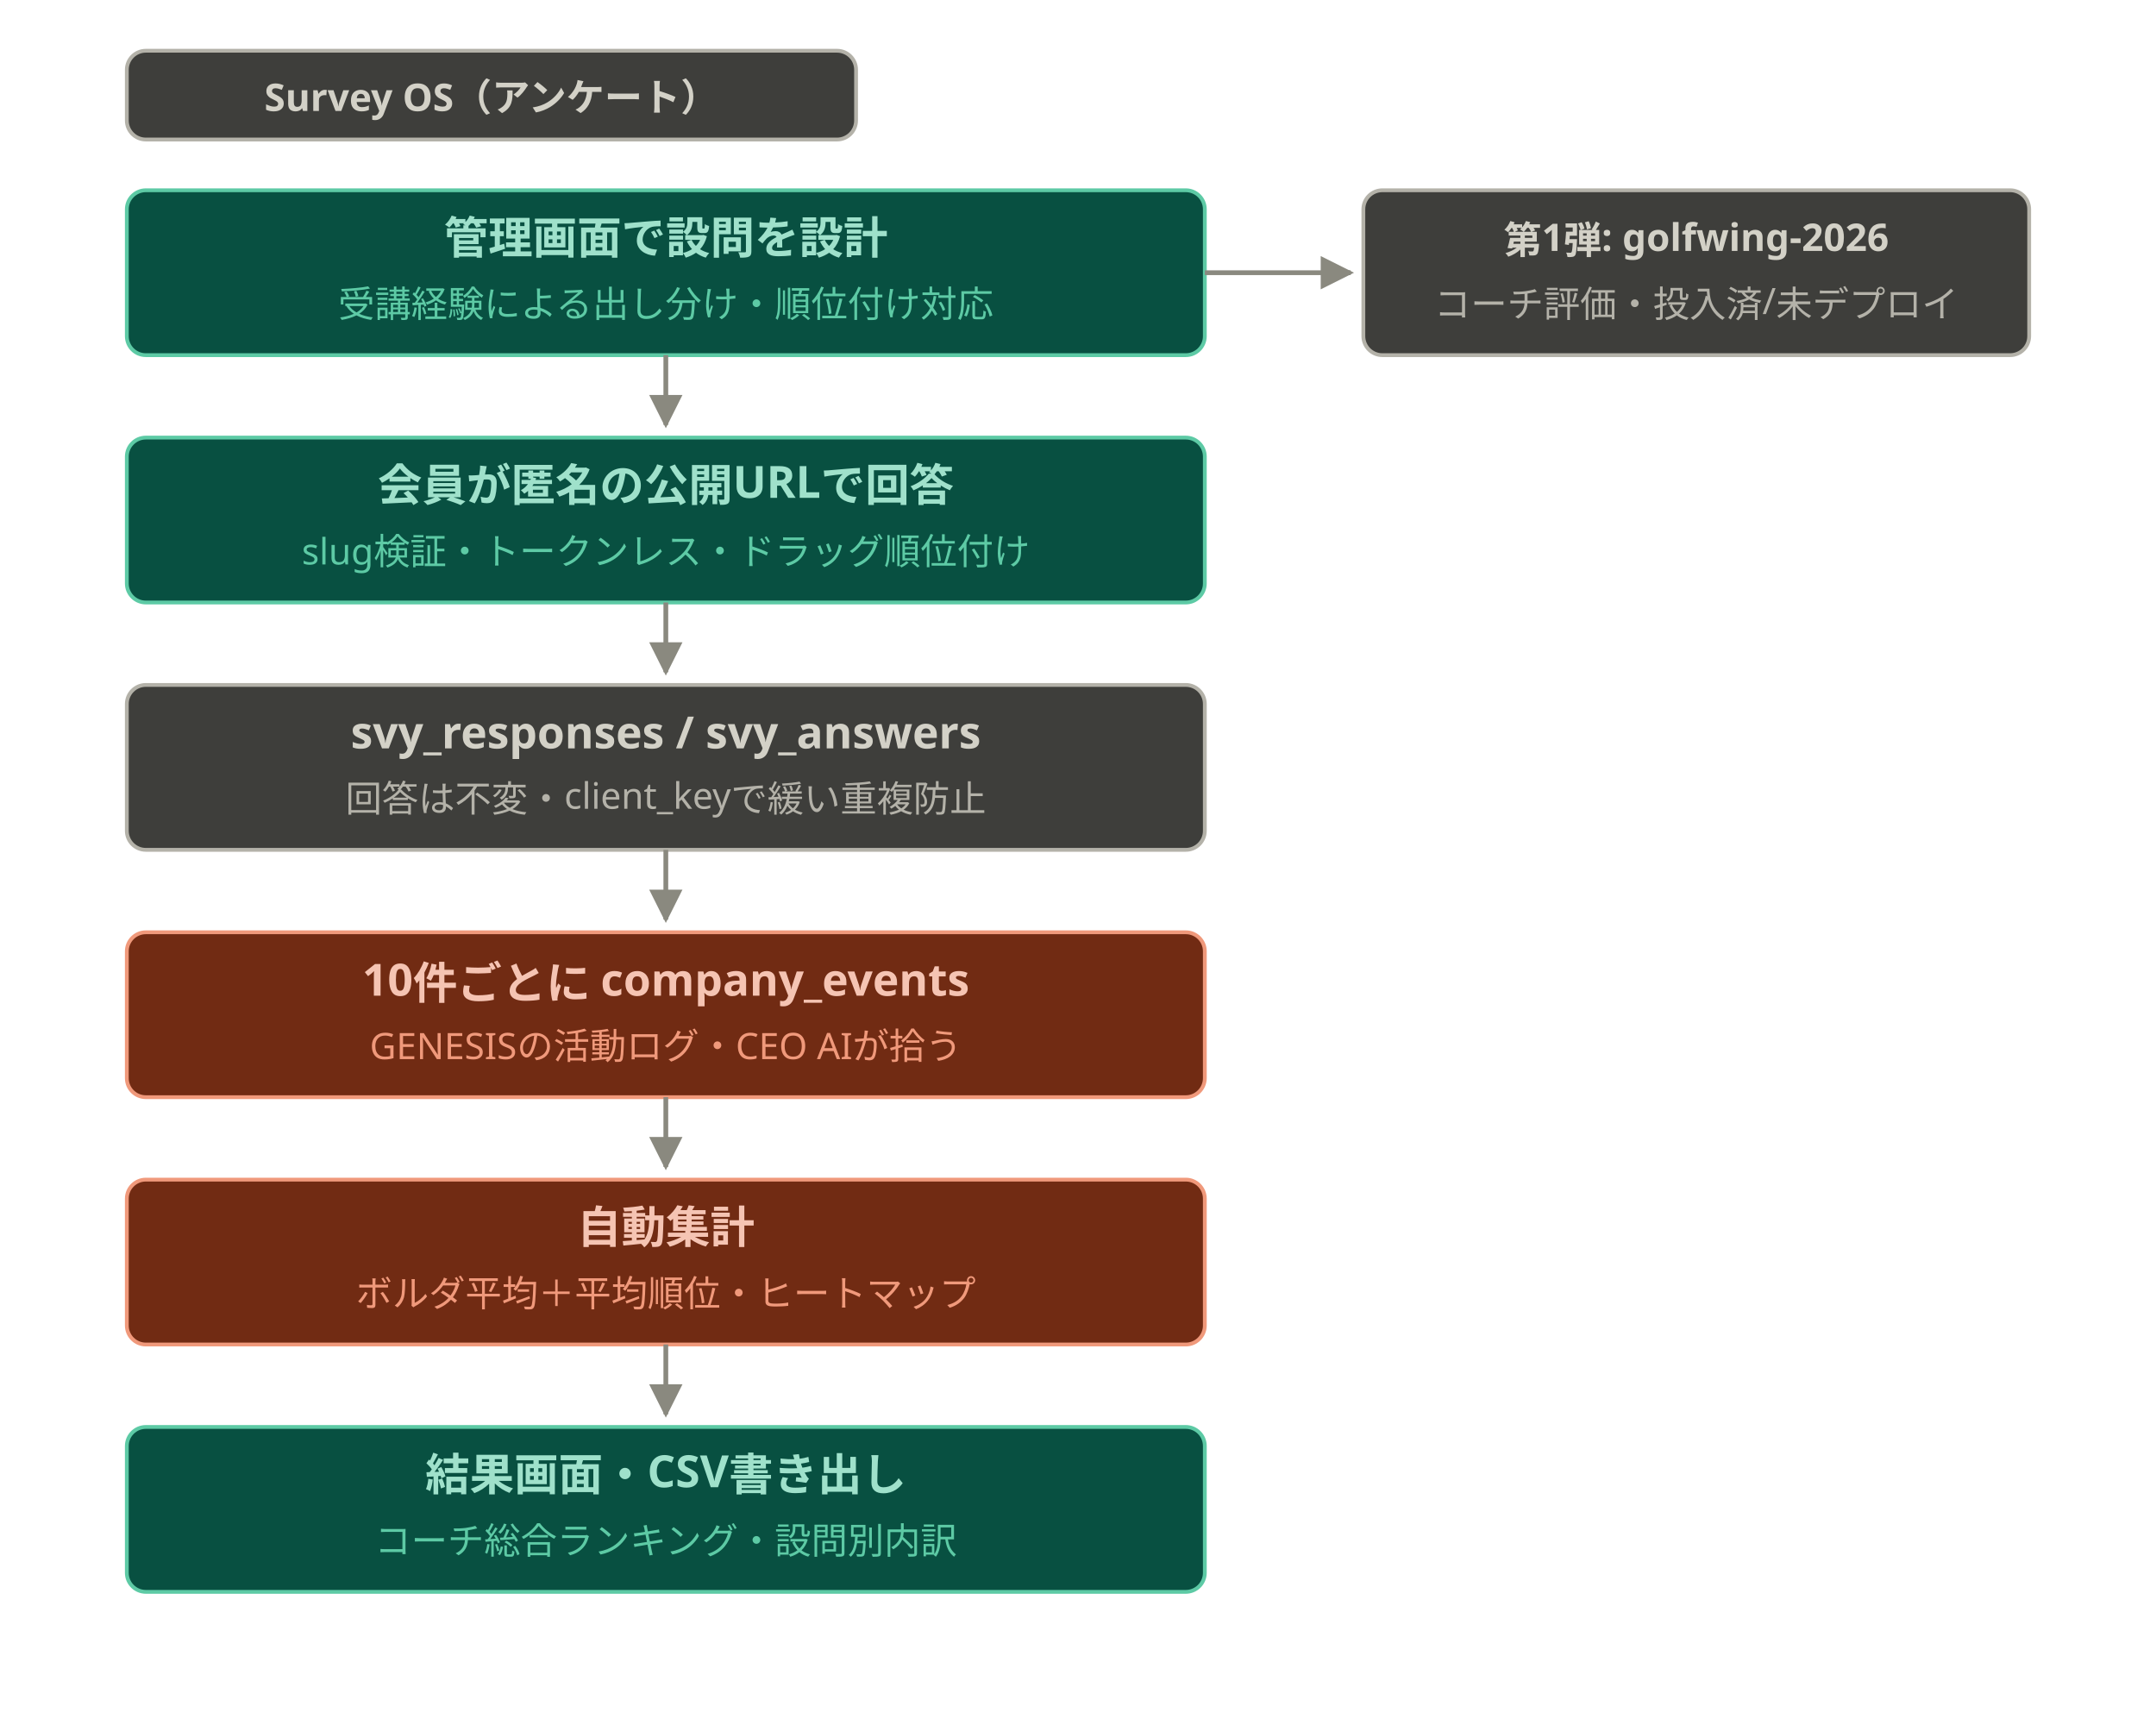
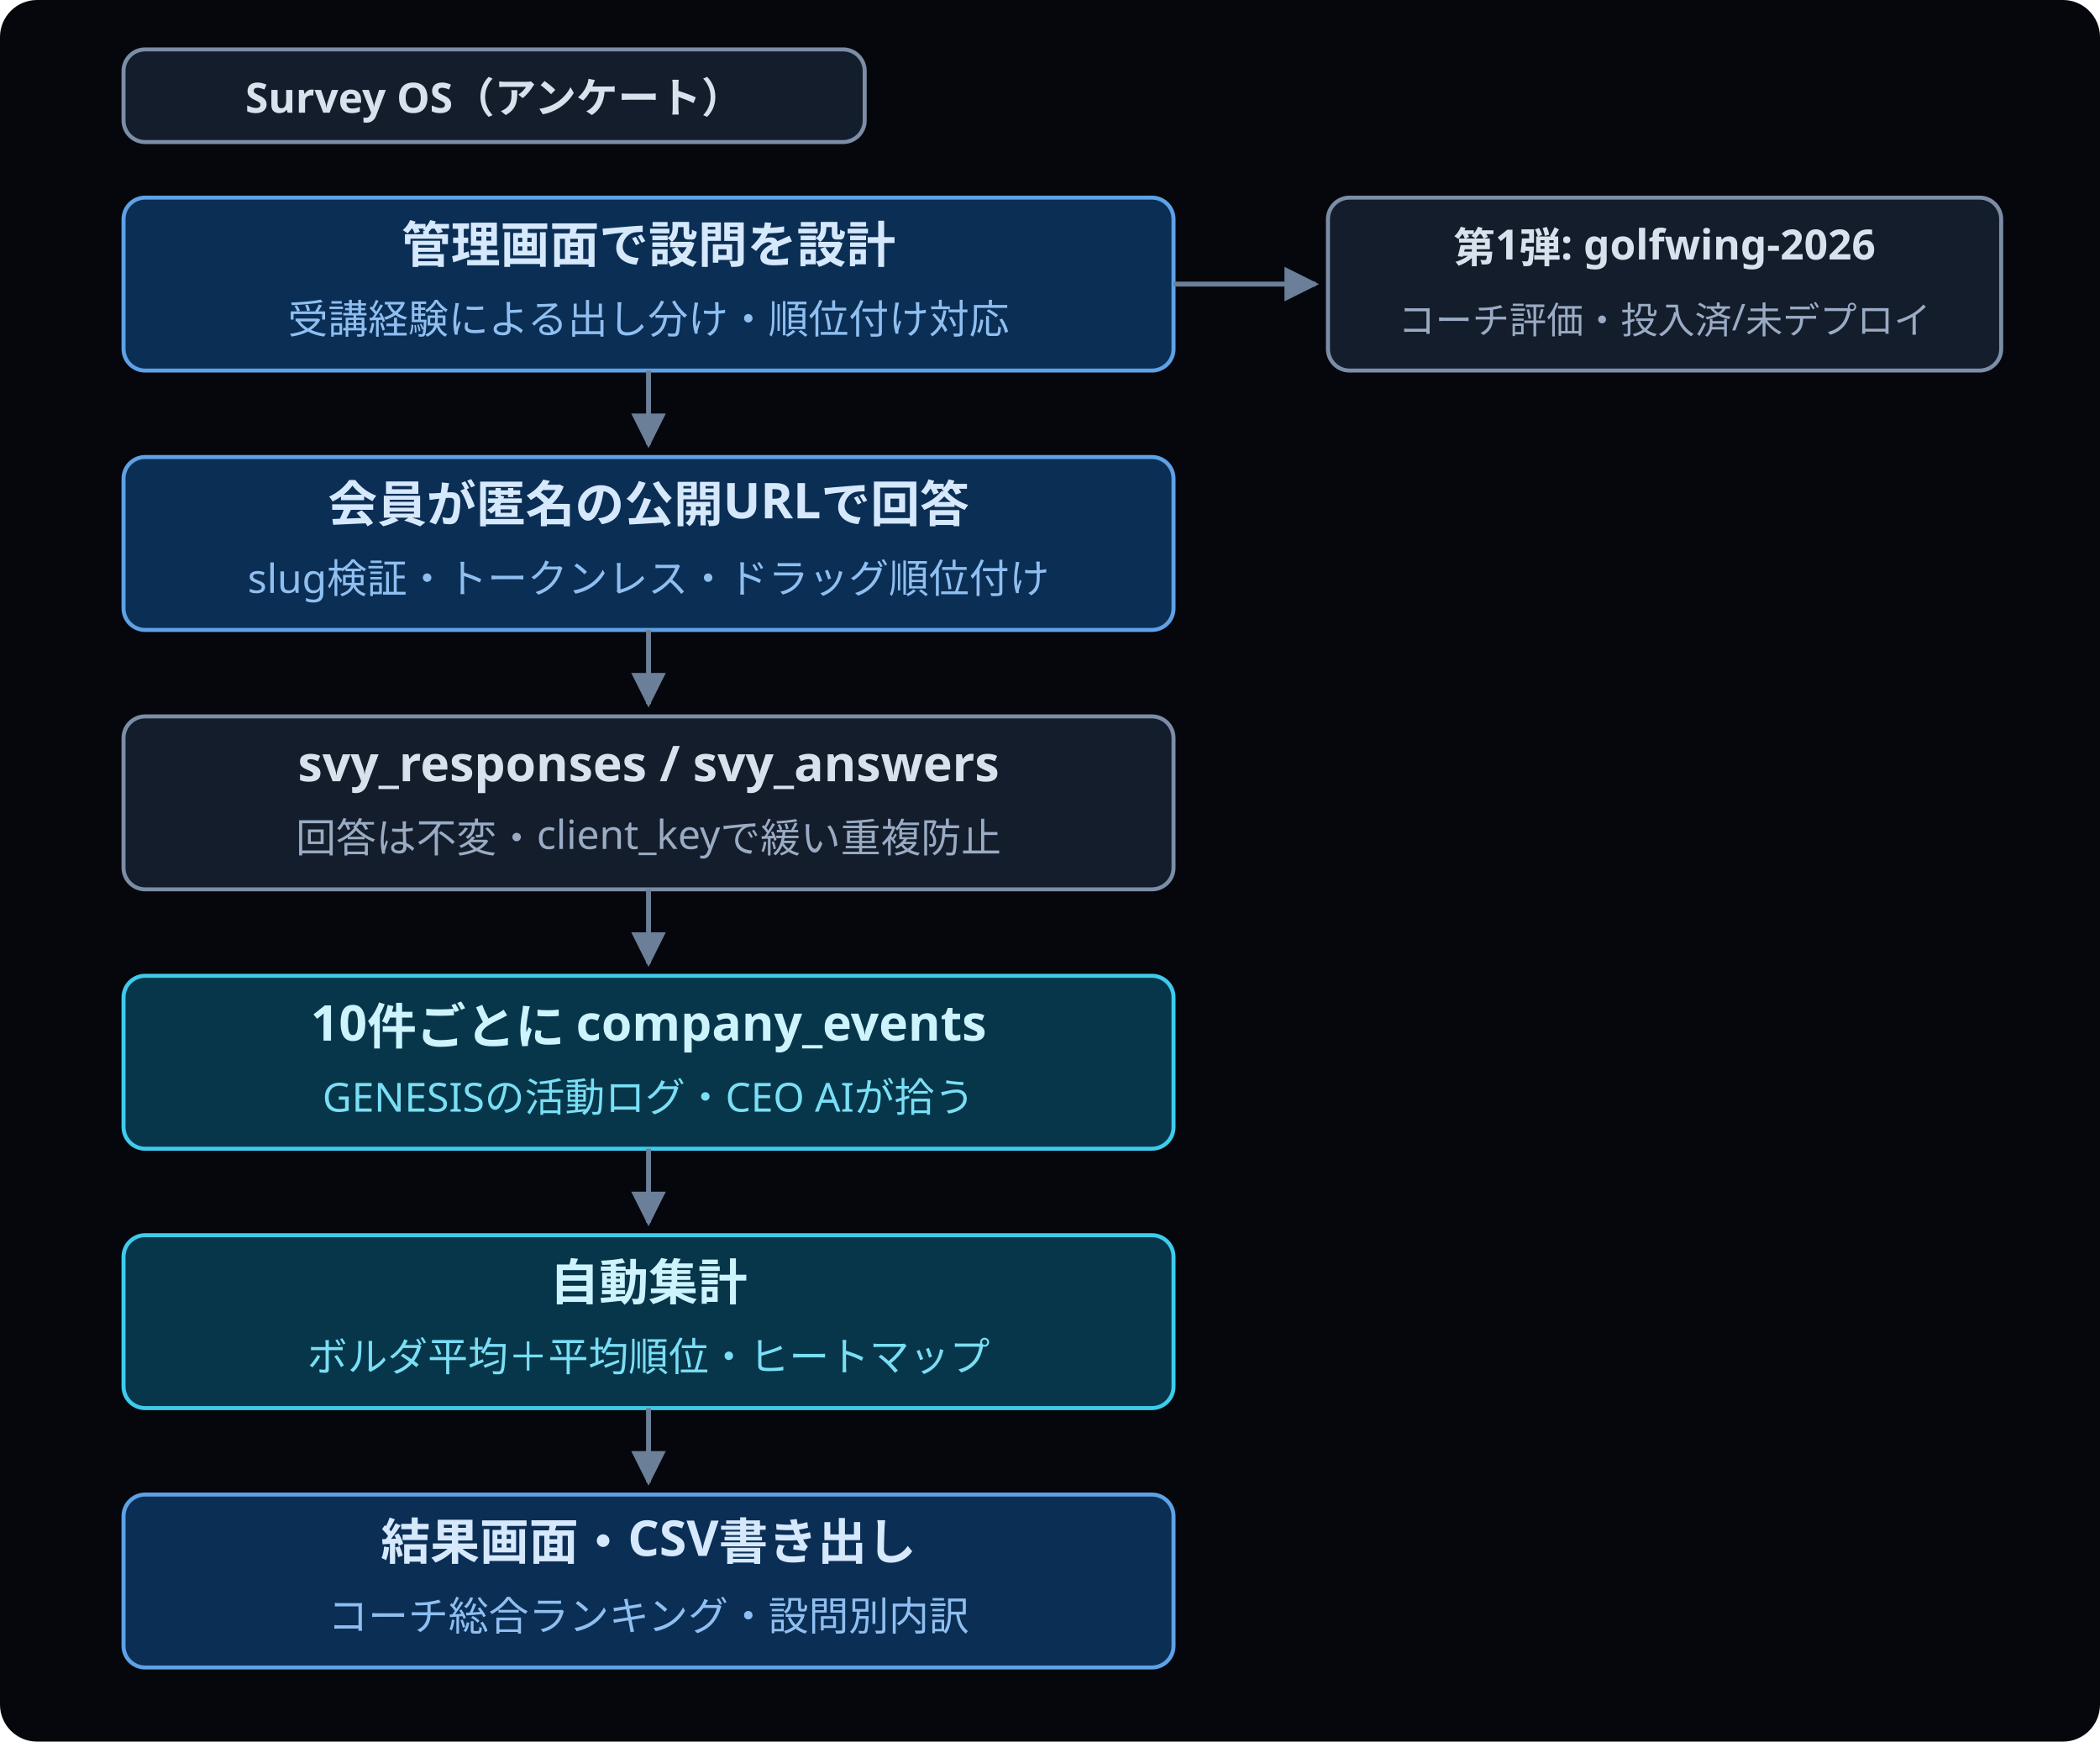
- <svg xmlns="http://www.w3.org/2000/svg" width="100%" viewBox="0 0 680 542" role="img">
+ <svg xmlns="http://www.w3.org/2000/svg" width="100%" viewBox="0 0 680 564" role="img">
  <defs>
    <marker id="ar" viewBox="0 0 10 10" refX="9" refY="5" markerWidth="7" markerHeight="7" orient="auto-start-reverse">
-       <path d="M0 0L10 5L0 10z" fill="#8a897f" />
+       <path d="M0 0L10 5L0 10z" fill="#6b7f99" />
    </marker>
  </defs>
-   <rect x="40" y="16" width="230" height="28" rx="6" fill="#3E3E3B" stroke="#B4B2A9" stroke-width="1.2" />
-   <text x="155" y="35" text-anchor="middle" font-size="12" font-weight="600" fill="#D3D1C7" font-family="ui-sans-serif, system-ui, sans-serif">Survey OS（アンケート）</text>
-   <rect x="40" y="60" width="340" height="52" rx="6" fill="#085041" stroke="#5DCAA5" stroke-width="1.2" />
-   <text x="210" y="80" text-anchor="middle" font-size="14" font-weight="600" fill="#9FE1CB" font-family="ui-sans-serif, system-ui, sans-serif">管理画面で設問を設計</text>
-   <text x="210" y="100" text-anchor="middle" font-size="11.5" fill="#5DCAA5" font-family="ui-sans-serif, system-ui, sans-serif">受講経験による出し分け・順位付け対応</text>
-   <line x1="210" y1="112" x2="210" y2="134" stroke="#8a897f" stroke-width="1.5" marker-end="url(#ar)" />
-   <rect x="40" y="138" width="340" height="52" rx="6" fill="#085041" stroke="#5DCAA5" stroke-width="1.2" />
-   <text x="210" y="158" text-anchor="middle" font-size="14" font-weight="600" fill="#9FE1CB" font-family="ui-sans-serif, system-ui, sans-serif">会員が匿名の公開URLで回答</text>
-   <text x="210" y="178" text-anchor="middle" font-size="11.5" fill="#5DCAA5" font-family="ui-sans-serif, system-ui, sans-serif">slug検証・トークンレス・ドラッグ順位付け</text>
-   <line x1="210" y1="190" x2="210" y2="212" stroke="#8a897f" stroke-width="1.5" marker-end="url(#ar)" />
-   <rect x="40" y="216" width="340" height="52" rx="6" fill="#3E3E3B" stroke="#B4B2A9" stroke-width="1.2" />
-   <text x="210" y="236" text-anchor="middle" font-size="14" font-weight="600" fill="#D3D1C7" font-family="ui-sans-serif, system-ui, sans-serif">svy_responses / svy_answers</text>
-   <text x="210" y="256" text-anchor="middle" font-size="11.5" fill="#B4B2A9" font-family="ui-sans-serif, system-ui, sans-serif">回答は不変・client_keyで緩い重複防止</text>
-   <line x1="210" y1="268" x2="210" y2="290" stroke="#8a897f" stroke-width="1.5" marker-end="url(#ar)" />
-   <rect x="40" y="294" width="340" height="52" rx="6" fill="#712B13" stroke="#F0997B" stroke-width="1.2" />
-   <text x="210" y="314" text-anchor="middle" font-size="14" font-weight="600" fill="#F5C4B3" font-family="ui-sans-serif, system-ui, sans-serif">10件ごとに company_events</text>
-   <text x="210" y="334" text-anchor="middle" font-size="11.5" fill="#F0997B" font-family="ui-sans-serif, system-ui, sans-serif">GENESISの活動ログ・CEO AIが拾う</text>
-   <line x1="210" y1="346" x2="210" y2="368" stroke="#8a897f" stroke-width="1.5" marker-end="url(#ar)" />
-   <rect x="40" y="372" width="340" height="52" rx="6" fill="#712B13" stroke="#F0997B" stroke-width="1.2" />
-   <text x="210" y="392" text-anchor="middle" font-size="14" font-weight="600" fill="#F5C4B3" font-family="ui-sans-serif, system-ui, sans-serif">自動集計</text>
-   <text x="210" y="412" text-anchor="middle" font-size="11.5" fill="#F0997B" font-family="ui-sans-serif, system-ui, sans-serif">ボルダ平均＋平均順位・ヒートマップ</text>
-   <line x1="210" y1="424" x2="210" y2="446" stroke="#8a897f" stroke-width="1.5" marker-end="url(#ar)" />
-   <rect x="40" y="450" width="340" height="52" rx="6" fill="#085041" stroke="#5DCAA5" stroke-width="1.2" />
-   <text x="210" y="470" text-anchor="middle" font-size="14" font-weight="600" fill="#9FE1CB" font-family="ui-sans-serif, system-ui, sans-serif">結果画面・CSV書き出し</text>
-   <text x="210" y="490" text-anchor="middle" font-size="11.5" fill="#5DCAA5" font-family="ui-sans-serif, system-ui, sans-serif">コーチ総合ランキング・設問別内訳</text>
-   <rect x="430" y="60" width="210" height="52" rx="6" fill="#3E3E3B" stroke="#B4B2A9" stroke-width="1.2" />
-   <text x="535" y="80" text-anchor="middle" font-size="12" font-weight="600" fill="#D3D1C7" font-family="ui-sans-serif, system-ui, sans-serif">第1弾: golfwing-2026</text>
-   <text x="535" y="100" text-anchor="middle" font-size="11.5" fill="#B4B2A9" font-family="ui-sans-serif, system-ui, sans-serif">コーチ評価・投入済/未デプロイ</text>
-   <line x1="380" y1="86" x2="426" y2="86" stroke="#8a897f" stroke-width="1.5" marker-end="url(#ar)" />
+   <rect x="0" y="0" width="680" height="564" rx="12" fill="#05070d" />
+   <rect x="40" y="16" width="240" height="30" rx="7" fill="#141D2B" stroke="#7C8DA6" stroke-width="1.3" />
+   <text x="160" y="36.5" text-anchor="middle" font-size="13.5" font-weight="600" fill="#D9E1EC" font-family="ui-sans-serif, system-ui, sans-serif">Survey OS（アンケート）</text>
+   <rect x="40" y="64" width="340" height="56" rx="7" fill="#0B2E55" stroke="#5EA1E6" stroke-width="1.3" />
+   <text x="210" y="85" text-anchor="middle" font-size="16" font-weight="600" fill="#D6E8FB" font-family="ui-sans-serif, system-ui, sans-serif">管理画面で設問を設計</text>
+   <text x="210" y="108" text-anchor="middle" font-size="13" fill="#8FBFF0" font-family="ui-sans-serif, system-ui, sans-serif">受講経験による出し分け・順位付け対応</text>
+   <line x1="210" y1="120" x2="210" y2="144" stroke="#6b7f99" stroke-width="1.6" marker-end="url(#ar)" />
+   <rect x="40" y="148" width="340" height="56" rx="7" fill="#0B2E55" stroke="#5EA1E6" stroke-width="1.3" />
+   <text x="210" y="169" text-anchor="middle" font-size="16" font-weight="600" fill="#D6E8FB" font-family="ui-sans-serif, system-ui, sans-serif">会員が匿名の公開URLで回答</text>
+   <text x="210" y="192" text-anchor="middle" font-size="13" fill="#8FBFF0" font-family="ui-sans-serif, system-ui, sans-serif">slug検証・トークンレス・ドラッグ順位付け</text>
+   <line x1="210" y1="204" x2="210" y2="228" stroke="#6b7f99" stroke-width="1.6" marker-end="url(#ar)" />
+   <rect x="40" y="232" width="340" height="56" rx="7" fill="#141D2B" stroke="#7C8DA6" stroke-width="1.3" />
+   <text x="210" y="253" text-anchor="middle" font-size="16" font-weight="600" fill="#D9E1EC" font-family="ui-sans-serif, system-ui, sans-serif">svy_responses / svy_answers</text>
+   <text x="210" y="276" text-anchor="middle" font-size="13" fill="#9AABC4" font-family="ui-sans-serif, system-ui, sans-serif">回答は不変・client_keyで緩い重複防止</text>
+   <line x1="210" y1="288" x2="210" y2="312" stroke="#6b7f99" stroke-width="1.6" marker-end="url(#ar)" />
+   <rect x="40" y="316" width="340" height="56" rx="7" fill="#07364A" stroke="#3ECBEC" stroke-width="1.3" />
+   <text x="210" y="337" text-anchor="middle" font-size="16" font-weight="600" fill="#CDF3FC" font-family="ui-sans-serif, system-ui, sans-serif">10件ごとに company_events</text>
+   <text x="210" y="360" text-anchor="middle" font-size="13" fill="#7ADFF5" font-family="ui-sans-serif, system-ui, sans-serif">GENESISの活動ログ・CEO AIが拾う</text>
+   <line x1="210" y1="372" x2="210" y2="396" stroke="#6b7f99" stroke-width="1.6" marker-end="url(#ar)" />
+   <rect x="40" y="400" width="340" height="56" rx="7" fill="#07364A" stroke="#3ECBEC" stroke-width="1.3" />
+   <text x="210" y="421" text-anchor="middle" font-size="16" font-weight="600" fill="#CDF3FC" font-family="ui-sans-serif, system-ui, sans-serif">自動集計</text>
+   <text x="210" y="444" text-anchor="middle" font-size="13" fill="#7ADFF5" font-family="ui-sans-serif, system-ui, sans-serif">ボルダ平均＋平均順位・ヒートマップ</text>
+   <line x1="210" y1="456" x2="210" y2="480" stroke="#6b7f99" stroke-width="1.6" marker-end="url(#ar)" />
+   <rect x="40" y="484" width="340" height="56" rx="7" fill="#0B2E55" stroke="#5EA1E6" stroke-width="1.3" />
+   <text x="210" y="505" text-anchor="middle" font-size="16" font-weight="600" fill="#D6E8FB" font-family="ui-sans-serif, system-ui, sans-serif">結果画面・CSV書き出し</text>
+   <text x="210" y="528" text-anchor="middle" font-size="13" fill="#8FBFF0" font-family="ui-sans-serif, system-ui, sans-serif">コーチ総合ランキング・設問別内訳</text>
+   <rect x="430" y="64" width="218" height="56" rx="7" fill="#141D2B" stroke="#7C8DA6" stroke-width="1.3" />
+   <text x="539" y="85" text-anchor="middle" font-size="13.5" font-weight="600" fill="#D9E1EC" font-family="ui-sans-serif, system-ui, sans-serif">第1弾: golfwing-2026</text>
+   <text x="539" y="108" text-anchor="middle" font-size="12" fill="#9AABC4" font-family="ui-sans-serif, system-ui, sans-serif">コーチ評価・投入済/未デプロイ</text>
+   <line x1="380" y1="92" x2="426" y2="92" stroke="#6b7f99" stroke-width="1.6" marker-end="url(#ar)" />
</svg>
